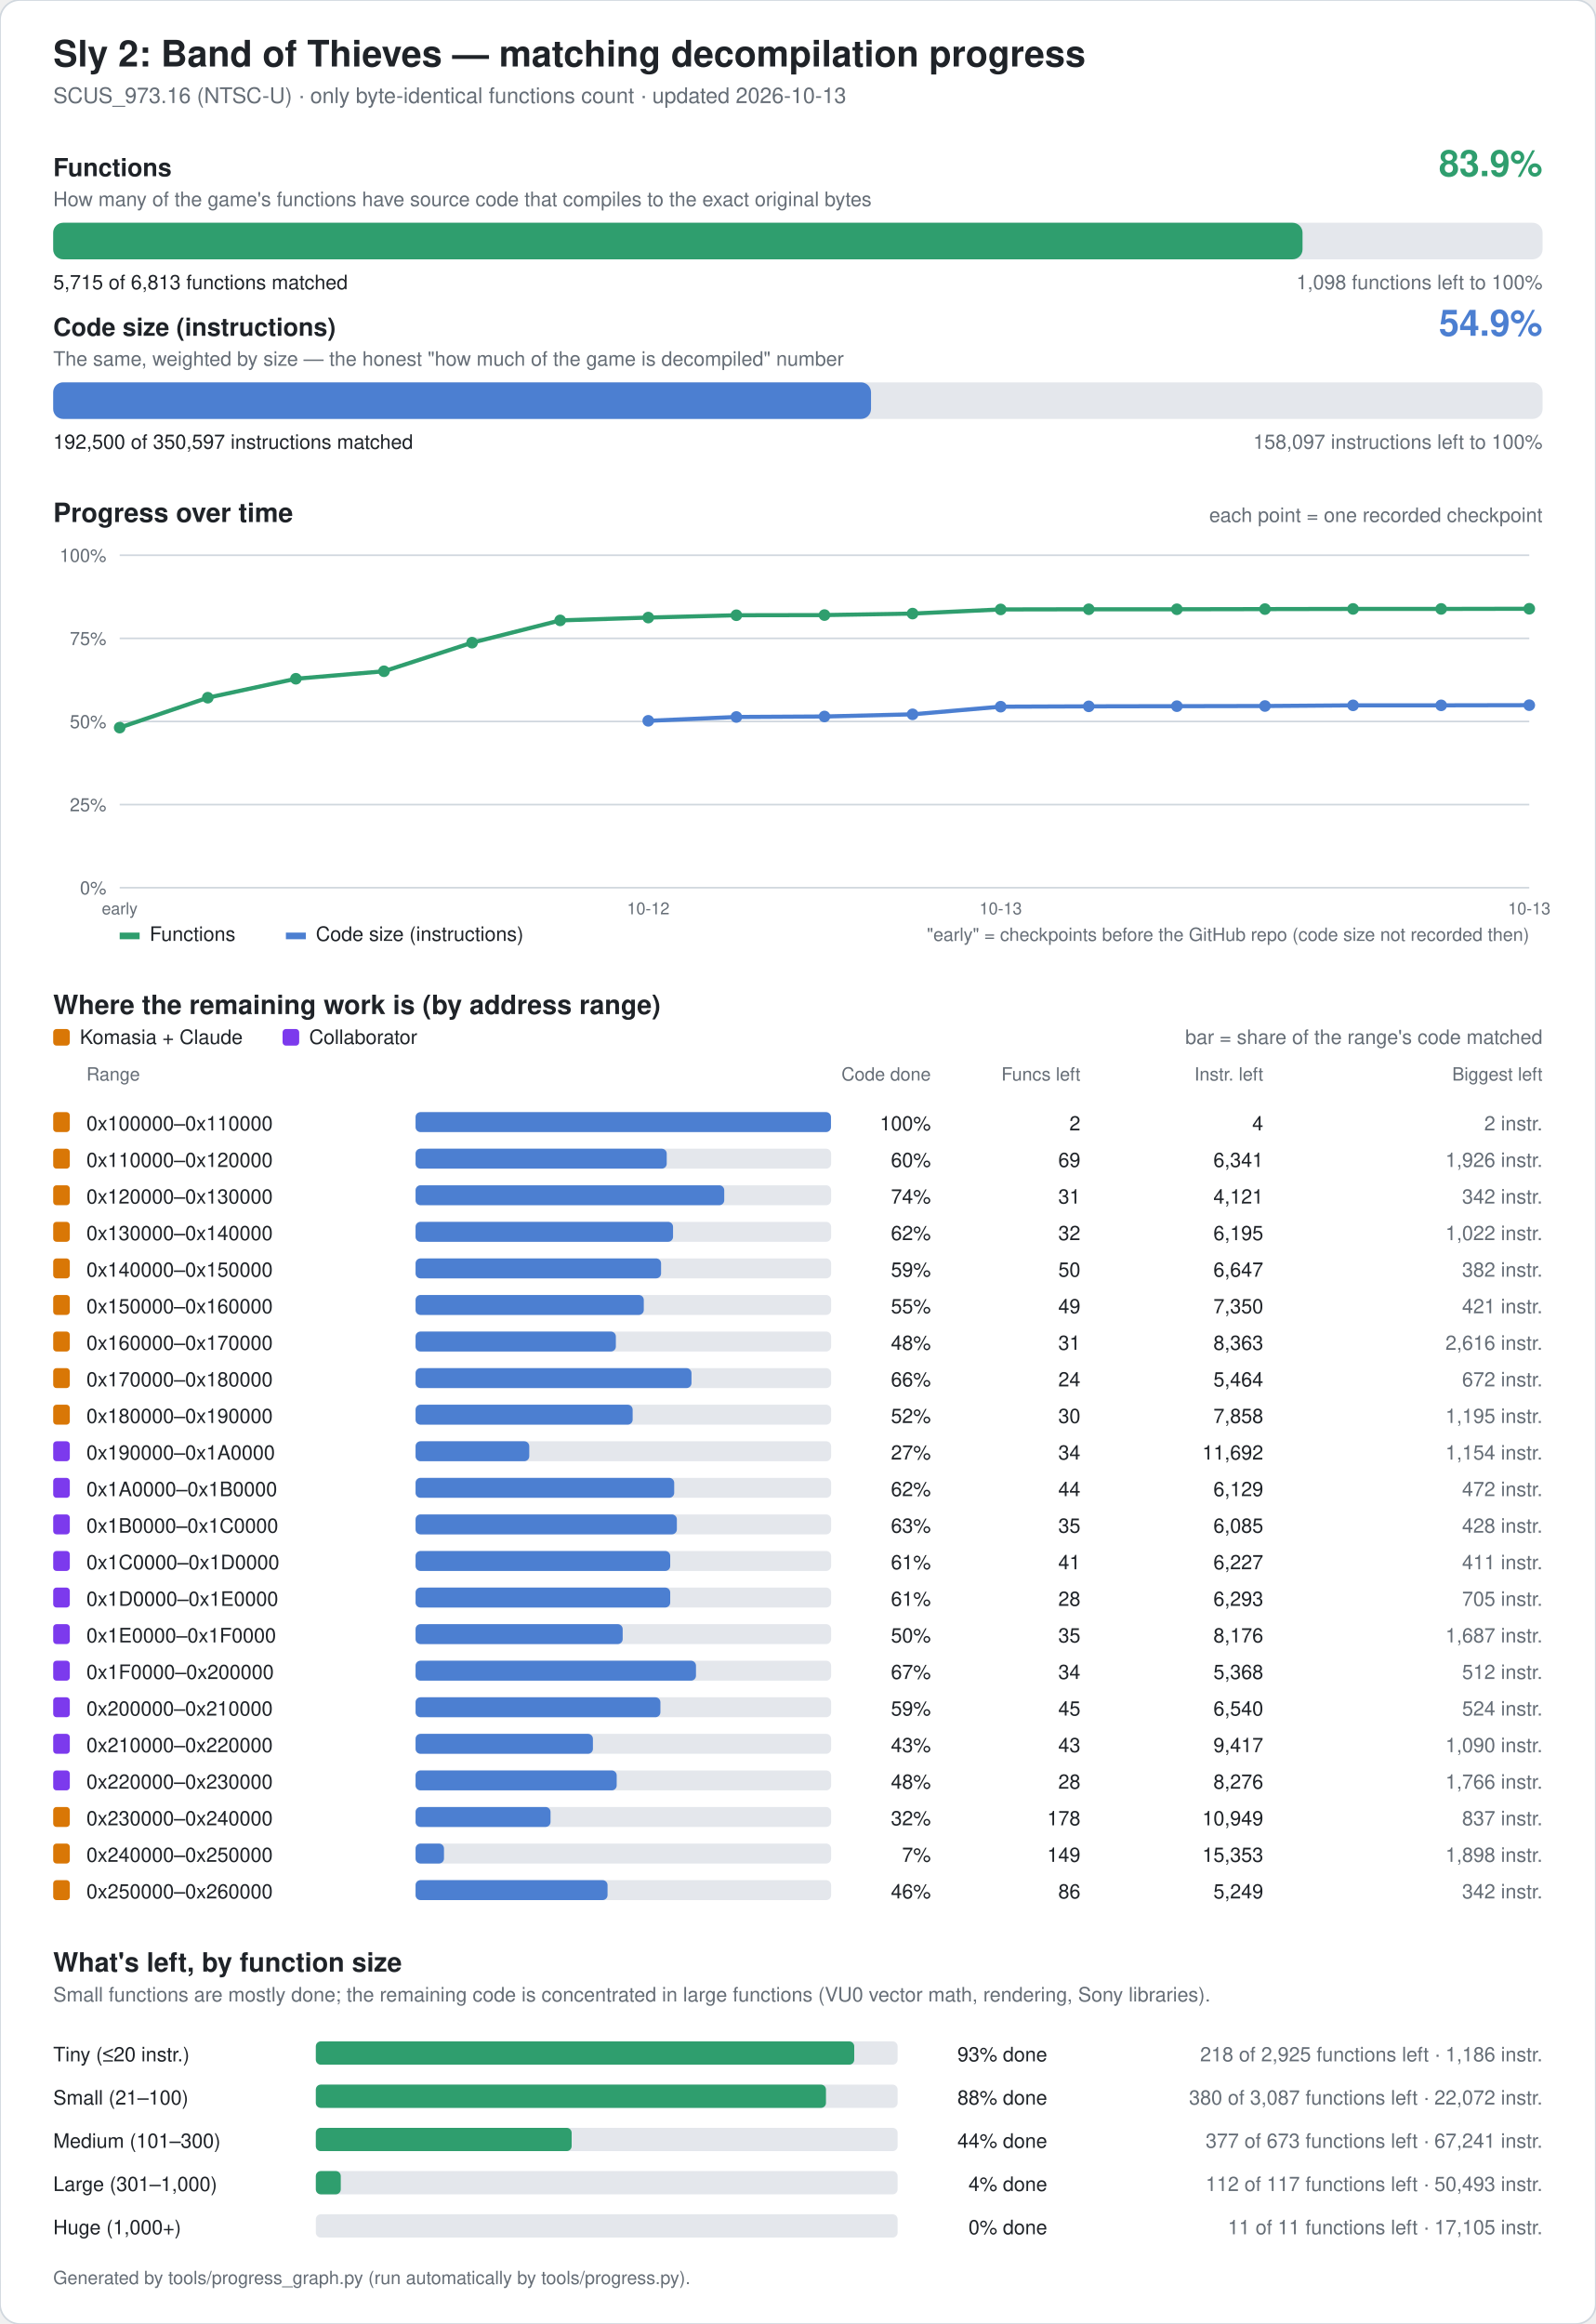
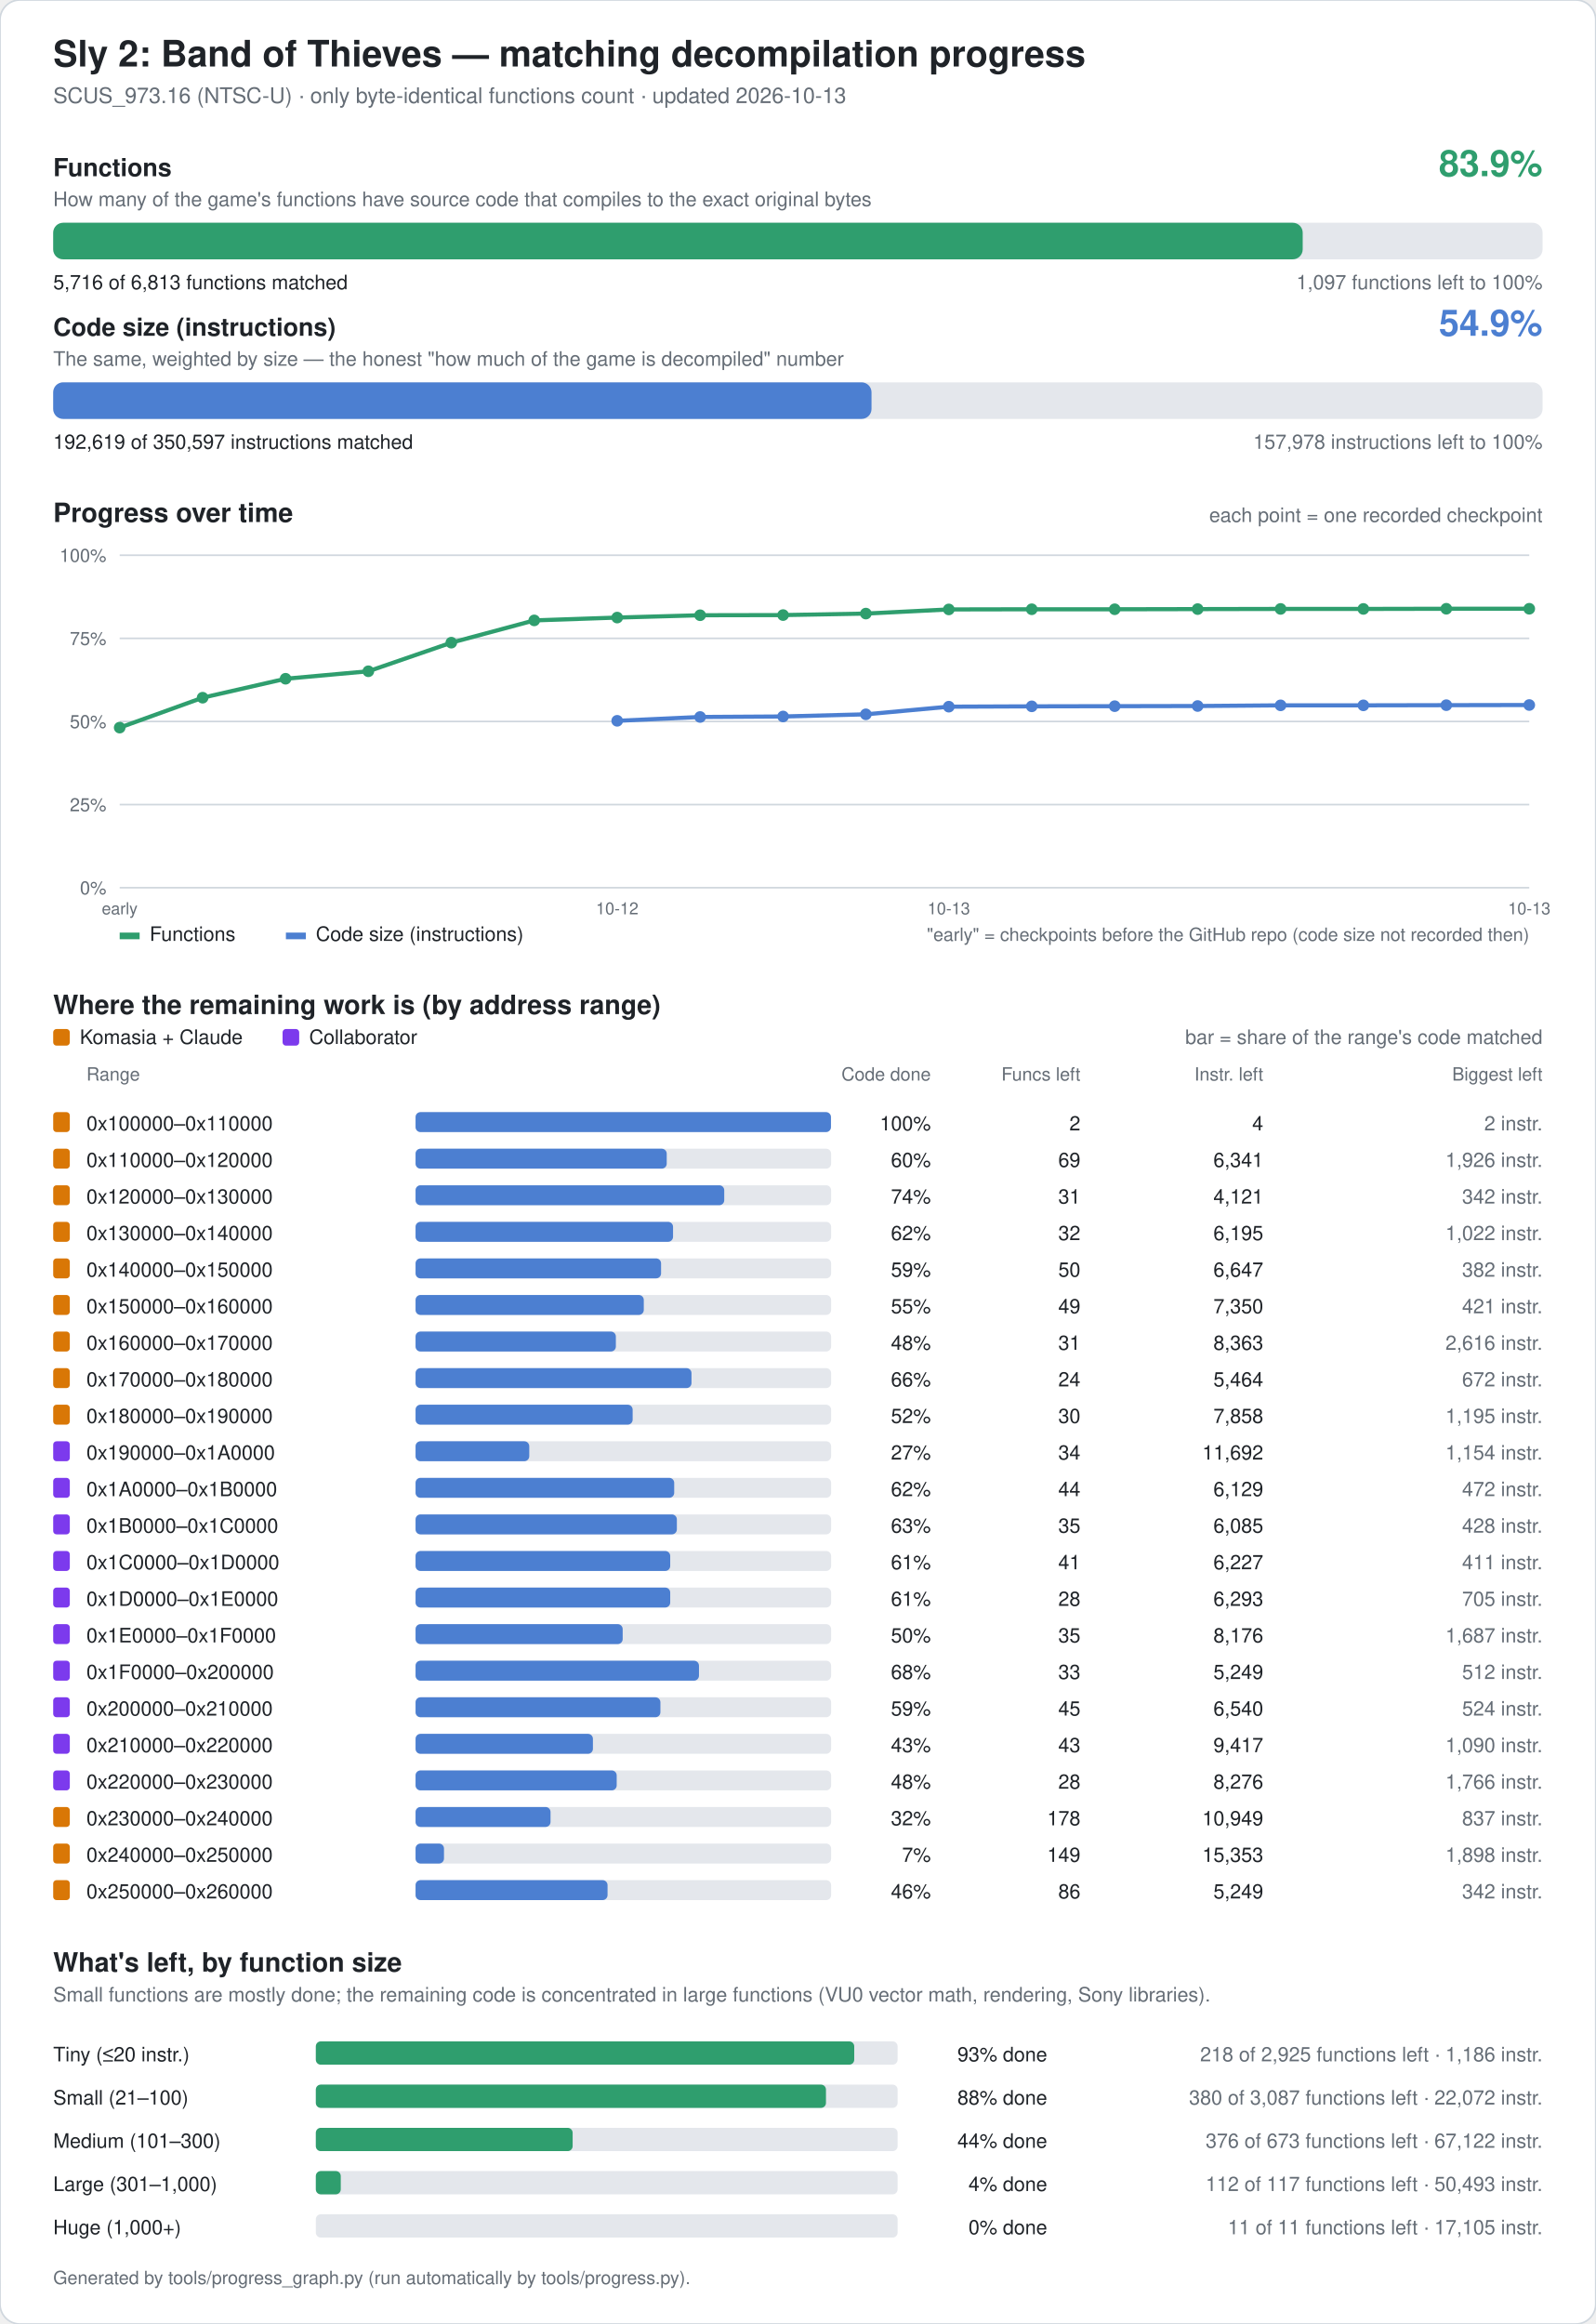
<svg xmlns="http://www.w3.org/2000/svg" width="960" height="1398" viewBox="0 0 960 1398" font-family="-apple-system,BlinkMacSystemFont,Segoe UI,Helvetica,Arial,sans-serif">
  <rect width="960" height="1398" rx="12" fill="#ffffff" stroke="#d0d7de" />
  <text x="32.0" y="40.0" font-size="22" fill="#1f2328" text-anchor="start" font-weight="bold">Sly 2: Band of Thieves — matching decompilation progress</text>
  <text x="32.0" y="62.0" font-size="13" fill="#656d76" text-anchor="start" font-weight="normal">SCUS_973.16 (NTSC-U) · only byte-identical functions count · updated 2026-10-13</text>
  <text x="32.0" y="106.0" font-size="15" fill="#1f2328" text-anchor="start" font-weight="bold">Functions</text>
  <text x="928.0" y="106.0" font-size="22" fill="#2f9e6e" text-anchor="end" font-weight="bold">83.9%</text>
  <text x="32.0" y="124.0" font-size="12" fill="#656d76" text-anchor="start" font-weight="normal">How many of the game's functions have source code that compiles to the exact original bytes</text>
  <rect x="32" y="134" width="896" height="22" rx="6" fill="#e4e7ec" />
-   <rect x="32" y="134" width="751.6" height="22" rx="6" fill="#2f9e6e" />
-   <text x="32.0" y="174.0" font-size="12" fill="#1f2328" text-anchor="start" font-weight="normal">5,715 of 6,813 functions matched</text>
-   <text x="928.0" y="174.0" font-size="12" fill="#656d76" text-anchor="end" font-weight="normal">1,098 functions left to 100%</text>
+   <rect x="32" y="134" width="751.7" height="22" rx="6" fill="#2f9e6e" />
+   <text x="32.0" y="174.0" font-size="12" fill="#1f2328" text-anchor="start" font-weight="normal">5,716 of 6,813 functions matched</text>
+   <text x="928.0" y="174.0" font-size="12" fill="#656d76" text-anchor="end" font-weight="normal">1,097 functions left to 100%</text>
  <text x="32.0" y="202.0" font-size="15" fill="#1f2328" text-anchor="start" font-weight="bold">Code size (instructions)</text>
  <text x="928.0" y="202.0" font-size="22" fill="#4c7fd1" text-anchor="end" font-weight="bold">54.9%</text>
  <text x="32.0" y="220.0" font-size="12" fill="#656d76" text-anchor="start" font-weight="normal">The same, weighted by size — the honest "how much of the game is decompiled" number</text>
  <rect x="32" y="230" width="896" height="22" rx="6" fill="#e4e7ec" />
-   <rect x="32" y="230" width="492.0" height="22" rx="6" fill="#4c7fd1" />
-   <text x="32.0" y="270.0" font-size="12" fill="#1f2328" text-anchor="start" font-weight="normal">192,500 of 350,597 instructions matched</text>
-   <text x="928.0" y="270.0" font-size="12" fill="#656d76" text-anchor="end" font-weight="normal">158,097 instructions left to 100%</text>
+   <rect x="32" y="230" width="492.3" height="22" rx="6" fill="#4c7fd1" />
+   <text x="32.0" y="270.0" font-size="12" fill="#1f2328" text-anchor="start" font-weight="normal">192,619 of 350,597 instructions matched</text>
+   <text x="928.0" y="270.0" font-size="12" fill="#656d76" text-anchor="end" font-weight="normal">157,978 instructions left to 100%</text>
  <text x="32.0" y="314.0" font-size="16" fill="#1f2328" text-anchor="start" font-weight="bold">Progress over time</text>
  <text x="928.0" y="314.0" font-size="12" fill="#656d76" text-anchor="end" font-weight="normal">each point = one recorded checkpoint</text>
  <line x1="72" y1="534.0" x2="920" y2="534.0" stroke="#d0d7de" stroke-width="1" />
  <text x="64.0" y="538.0" font-size="11" fill="#656d76" text-anchor="end" font-weight="normal">0%</text>
  <line x1="72" y1="484.0" x2="920" y2="484.0" stroke="#d0d7de" stroke-width="1" />
  <text x="64.0" y="488.0" font-size="11" fill="#656d76" text-anchor="end" font-weight="normal">25%</text>
  <line x1="72" y1="434.0" x2="920" y2="434.0" stroke="#d0d7de" stroke-width="1" />
  <text x="64.0" y="438.0" font-size="11" fill="#656d76" text-anchor="end" font-weight="normal">50%</text>
  <line x1="72" y1="384.0" x2="920" y2="384.0" stroke="#d0d7de" stroke-width="1" />
  <text x="64.0" y="388.0" font-size="11" fill="#656d76" text-anchor="end" font-weight="normal">75%</text>
  <line x1="72" y1="334.0" x2="920" y2="334.0" stroke="#d0d7de" stroke-width="1" />
  <text x="64.0" y="338.0" font-size="11" fill="#656d76" text-anchor="end" font-weight="normal">100%</text>
-   <polyline fill="none" stroke="#2f9e6e" stroke-width="2.5" stroke-linejoin="round" points="72.0,437.7 125.0,419.7 178.0,408.3 231.0,403.8 284.0,386.6 337.0,373.2 390.0,371.5 443.0,370.1 496.0,370.0 549.0,369.1 602.0,366.6 655.0,366.5 708.0,366.5 761.0,366.4 814.0,366.3 867.0,366.3 920.0,366.2" />
+   <polyline fill="none" stroke="#2f9e6e" stroke-width="2.5" stroke-linejoin="round" points="72.0,437.7 121.9,419.7 171.8,408.3 221.6,403.8 271.5,386.6 321.4,373.2 371.3,371.5 421.2,370.1 471.1,370.0 520.9,369.1 570.8,366.6 620.7,366.5 670.6,366.5 720.5,366.4 770.4,366.3 820.2,366.3 870.1,366.2 920.0,366.2" />
  <circle cx="72.0" cy="437.7" r="3.5" fill="#2f9e6e" />
-   <circle cx="125.0" cy="419.7" r="3.5" fill="#2f9e6e" />
-   <circle cx="178.0" cy="408.3" r="3.5" fill="#2f9e6e" />
-   <circle cx="231.0" cy="403.8" r="3.5" fill="#2f9e6e" />
-   <circle cx="284.0" cy="386.6" r="3.5" fill="#2f9e6e" />
-   <circle cx="337.0" cy="373.2" r="3.5" fill="#2f9e6e" />
-   <circle cx="390.0" cy="371.5" r="3.5" fill="#2f9e6e" />
-   <circle cx="443.0" cy="370.1" r="3.5" fill="#2f9e6e" />
-   <circle cx="496.0" cy="370.0" r="3.5" fill="#2f9e6e" />
-   <circle cx="549.0" cy="369.1" r="3.5" fill="#2f9e6e" />
-   <circle cx="602.0" cy="366.6" r="3.5" fill="#2f9e6e" />
-   <circle cx="655.0" cy="366.5" r="3.5" fill="#2f9e6e" />
-   <circle cx="708.0" cy="366.5" r="3.5" fill="#2f9e6e" />
-   <circle cx="761.0" cy="366.4" r="3.5" fill="#2f9e6e" />
-   <circle cx="814.0" cy="366.3" r="3.5" fill="#2f9e6e" />
-   <circle cx="867.0" cy="366.3" r="3.5" fill="#2f9e6e" />
+   <circle cx="121.9" cy="419.7" r="3.5" fill="#2f9e6e" />
+   <circle cx="171.8" cy="408.3" r="3.5" fill="#2f9e6e" />
+   <circle cx="221.6" cy="403.8" r="3.5" fill="#2f9e6e" />
+   <circle cx="271.5" cy="386.6" r="3.5" fill="#2f9e6e" />
+   <circle cx="321.4" cy="373.2" r="3.5" fill="#2f9e6e" />
+   <circle cx="371.3" cy="371.5" r="3.5" fill="#2f9e6e" />
+   <circle cx="421.2" cy="370.1" r="3.5" fill="#2f9e6e" />
+   <circle cx="471.1" cy="370.0" r="3.5" fill="#2f9e6e" />
+   <circle cx="520.9" cy="369.1" r="3.5" fill="#2f9e6e" />
+   <circle cx="570.8" cy="366.6" r="3.5" fill="#2f9e6e" />
+   <circle cx="620.7" cy="366.5" r="3.5" fill="#2f9e6e" />
+   <circle cx="670.6" cy="366.5" r="3.5" fill="#2f9e6e" />
+   <circle cx="720.5" cy="366.4" r="3.5" fill="#2f9e6e" />
+   <circle cx="770.4" cy="366.3" r="3.5" fill="#2f9e6e" />
+   <circle cx="820.2" cy="366.3" r="3.5" fill="#2f9e6e" />
+   <circle cx="870.1" cy="366.2" r="3.5" fill="#2f9e6e" />
  <circle cx="920.0" cy="366.2" r="3.5" fill="#2f9e6e" />
-   <polyline fill="none" stroke="#4c7fd1" stroke-width="2.5" stroke-linejoin="round" points="390.0,433.6 443.0,431.3 496.0,431.0 549.0,429.7 602.0,425.1 655.0,424.9 708.0,424.8 761.0,424.7 814.0,424.3 867.0,424.3 920.0,424.2" />
-   <circle cx="390.0" cy="433.6" r="3.5" fill="#4c7fd1" />
-   <circle cx="443.0" cy="431.3" r="3.5" fill="#4c7fd1" />
-   <circle cx="496.0" cy="431.0" r="3.5" fill="#4c7fd1" />
-   <circle cx="549.0" cy="429.7" r="3.5" fill="#4c7fd1" />
-   <circle cx="602.0" cy="425.1" r="3.5" fill="#4c7fd1" />
-   <circle cx="655.0" cy="424.9" r="3.5" fill="#4c7fd1" />
-   <circle cx="708.0" cy="424.8" r="3.5" fill="#4c7fd1" />
-   <circle cx="761.0" cy="424.7" r="3.5" fill="#4c7fd1" />
-   <circle cx="814.0" cy="424.3" r="3.5" fill="#4c7fd1" />
-   <circle cx="867.0" cy="424.3" r="3.5" fill="#4c7fd1" />
-   <circle cx="920.0" cy="424.2" r="3.5" fill="#4c7fd1" />
+   <polyline fill="none" stroke="#4c7fd1" stroke-width="2.5" stroke-linejoin="round" points="371.3,433.6 421.2,431.3 471.1,431.0 520.9,429.7 570.8,425.1 620.7,424.9 670.6,424.8 720.5,424.7 770.4,424.3 820.2,424.3 870.1,424.2 920.0,424.1" />
+   <circle cx="371.3" cy="433.6" r="3.5" fill="#4c7fd1" />
+   <circle cx="421.2" cy="431.3" r="3.5" fill="#4c7fd1" />
+   <circle cx="471.1" cy="431.0" r="3.5" fill="#4c7fd1" />
+   <circle cx="520.9" cy="429.7" r="3.5" fill="#4c7fd1" />
+   <circle cx="570.8" cy="425.1" r="3.5" fill="#4c7fd1" />
+   <circle cx="620.7" cy="424.9" r="3.5" fill="#4c7fd1" />
+   <circle cx="670.6" cy="424.8" r="3.5" fill="#4c7fd1" />
+   <circle cx="720.5" cy="424.7" r="3.5" fill="#4c7fd1" />
+   <circle cx="770.4" cy="424.3" r="3.5" fill="#4c7fd1" />
+   <circle cx="820.2" cy="424.3" r="3.5" fill="#4c7fd1" />
+   <circle cx="870.1" cy="424.2" r="3.5" fill="#4c7fd1" />
+   <circle cx="920.0" cy="424.1" r="3.5" fill="#4c7fd1" />
  <text x="72.0" y="550.0" font-size="10" fill="#656d76" text-anchor="middle" font-weight="normal">early</text>
-   <text x="390.0" y="550.0" font-size="10" fill="#656d76" text-anchor="middle" font-weight="normal">10-12</text>
-   <text x="602.0" y="550.0" font-size="10" fill="#656d76" text-anchor="middle" font-weight="normal">10-13</text>
+   <text x="371.3" y="550.0" font-size="10" fill="#656d76" text-anchor="middle" font-weight="normal">10-12</text>
+   <text x="570.8" y="550.0" font-size="10" fill="#656d76" text-anchor="middle" font-weight="normal">10-13</text>
  <text x="920.0" y="550.0" font-size="10" fill="#656d76" text-anchor="middle" font-weight="normal">10-13</text>
  <rect x="72" y="561" width="12" height="4" fill="#2f9e6e" />
  <text x="90.0" y="566.0" font-size="12" fill="#1f2328" text-anchor="start" font-weight="normal">Functions</text>
  <rect x="172" y="561" width="12" height="4" fill="#4c7fd1" />
  <text x="190.0" y="566.0" font-size="12" fill="#1f2328" text-anchor="start" font-weight="normal">Code size (instructions)</text>
  <text x="920.0" y="566.0" font-size="11" fill="#656d76" text-anchor="end" font-weight="normal">"early" = checkpoints before the GitHub repo (code size not recorded then)</text>
  <text x="32.0" y="610.0" font-size="16" fill="#1f2328" text-anchor="start" font-weight="bold">Where the remaining work is (by address range)</text>
  <rect x="32" y="619" width="10" height="10" rx="2" fill="#d97706" />
  <text x="48.0" y="628.0" font-size="12" fill="#1f2328" text-anchor="start" font-weight="normal">Komasia + Claude</text>
  <rect x="170" y="619" width="10" height="10" rx="2" fill="#7c3aed" />
  <text x="186.0" y="628.0" font-size="12" fill="#1f2328" text-anchor="start" font-weight="normal">Collaborator</text>
  <text x="928.0" y="628.0" font-size="12" fill="#656d76" text-anchor="end" font-weight="normal">bar = share of the range's code matched</text>
  <text x="52.0" y="650.0" font-size="11" fill="#656d76" text-anchor="start" font-weight="normal">Range</text>
  <text x="560.0" y="650.0" font-size="11" fill="#656d76" text-anchor="end" font-weight="normal">Code done</text>
  <text x="650.0" y="650.0" font-size="11" fill="#656d76" text-anchor="end" font-weight="normal">Funcs left</text>
  <text x="760.0" y="650.0" font-size="11" fill="#656d76" text-anchor="end" font-weight="normal">Instr. left</text>
  <text x="928.0" y="650.0" font-size="11" fill="#656d76" text-anchor="end" font-weight="normal">Biggest left</text>
  <rect x="32" y="669" width="10" height="12" rx="2" fill="#d97706" />
  <text x="52.0" y="680.0" font-size="12" fill="#1f2328" text-anchor="start" font-weight="normal">0x100000–0x110000</text>
  <rect x="250" y="669" width="250" height="12" rx="3" fill="#e4e7ec" />
  <rect x="250" y="669" width="249.9" height="12" rx="3" fill="#4c7fd1" />
  <text x="560.0" y="680.0" font-size="12" fill="#1f2328" text-anchor="end" font-weight="normal">100%</text>
  <text x="650.0" y="680.0" font-size="12" fill="#1f2328" text-anchor="end" font-weight="normal">2</text>
  <text x="760.0" y="680.0" font-size="12" fill="#1f2328" text-anchor="end" font-weight="normal">4</text>
  <text x="928.0" y="680.0" font-size="12" fill="#656d76" text-anchor="end" font-weight="normal">2 instr.</text>
  <rect x="32" y="691" width="10" height="12" rx="2" fill="#d97706" />
  <text x="52.0" y="702.0" font-size="12" fill="#1f2328" text-anchor="start" font-weight="normal">0x110000–0x120000</text>
  <rect x="250" y="691" width="250" height="12" rx="3" fill="#e4e7ec" />
  <rect x="250" y="691" width="151.1" height="12" rx="3" fill="#4c7fd1" />
  <text x="560.0" y="702.0" font-size="12" fill="#1f2328" text-anchor="end" font-weight="normal">60%</text>
  <text x="650.0" y="702.0" font-size="12" fill="#1f2328" text-anchor="end" font-weight="normal">69</text>
  <text x="760.0" y="702.0" font-size="12" fill="#1f2328" text-anchor="end" font-weight="normal">6,341</text>
  <text x="928.0" y="702.0" font-size="12" fill="#656d76" text-anchor="end" font-weight="normal">1,926 instr.</text>
  <rect x="32" y="713" width="10" height="12" rx="2" fill="#d97706" />
  <text x="52.0" y="724.0" font-size="12" fill="#1f2328" text-anchor="start" font-weight="normal">0x120000–0x130000</text>
  <rect x="250" y="713" width="250" height="12" rx="3" fill="#e4e7ec" />
  <rect x="250" y="713" width="185.7" height="12" rx="3" fill="#4c7fd1" />
  <text x="560.0" y="724.0" font-size="12" fill="#1f2328" text-anchor="end" font-weight="normal">74%</text>
  <text x="650.0" y="724.0" font-size="12" fill="#1f2328" text-anchor="end" font-weight="normal">31</text>
  <text x="760.0" y="724.0" font-size="12" fill="#1f2328" text-anchor="end" font-weight="normal">4,121</text>
  <text x="928.0" y="724.0" font-size="12" fill="#656d76" text-anchor="end" font-weight="normal">342 instr.</text>
  <rect x="32" y="735" width="10" height="12" rx="2" fill="#d97706" />
  <text x="52.0" y="746.0" font-size="12" fill="#1f2328" text-anchor="start" font-weight="normal">0x130000–0x140000</text>
  <rect x="250" y="735" width="250" height="12" rx="3" fill="#e4e7ec" />
  <rect x="250" y="735" width="154.9" height="12" rx="3" fill="#4c7fd1" />
  <text x="560.0" y="746.0" font-size="12" fill="#1f2328" text-anchor="end" font-weight="normal">62%</text>
  <text x="650.0" y="746.0" font-size="12" fill="#1f2328" text-anchor="end" font-weight="normal">32</text>
  <text x="760.0" y="746.0" font-size="12" fill="#1f2328" text-anchor="end" font-weight="normal">6,195</text>
  <text x="928.0" y="746.0" font-size="12" fill="#656d76" text-anchor="end" font-weight="normal">1,022 instr.</text>
  <rect x="32" y="757" width="10" height="12" rx="2" fill="#d97706" />
  <text x="52.0" y="768.0" font-size="12" fill="#1f2328" text-anchor="start" font-weight="normal">0x140000–0x150000</text>
  <rect x="250" y="757" width="250" height="12" rx="3" fill="#e4e7ec" />
  <rect x="250" y="757" width="147.7" height="12" rx="3" fill="#4c7fd1" />
  <text x="560.0" y="768.0" font-size="12" fill="#1f2328" text-anchor="end" font-weight="normal">59%</text>
  <text x="650.0" y="768.0" font-size="12" fill="#1f2328" text-anchor="end" font-weight="normal">50</text>
  <text x="760.0" y="768.0" font-size="12" fill="#1f2328" text-anchor="end" font-weight="normal">6,647</text>
  <text x="928.0" y="768.0" font-size="12" fill="#656d76" text-anchor="end" font-weight="normal">382 instr.</text>
  <rect x="32" y="779" width="10" height="12" rx="2" fill="#d97706" />
  <text x="52.0" y="790.0" font-size="12" fill="#1f2328" text-anchor="start" font-weight="normal">0x150000–0x160000</text>
  <rect x="250" y="779" width="250" height="12" rx="3" fill="#e4e7ec" />
  <rect x="250" y="779" width="137.3" height="12" rx="3" fill="#4c7fd1" />
  <text x="560.0" y="790.0" font-size="12" fill="#1f2328" text-anchor="end" font-weight="normal">55%</text>
  <text x="650.0" y="790.0" font-size="12" fill="#1f2328" text-anchor="end" font-weight="normal">49</text>
  <text x="760.0" y="790.0" font-size="12" fill="#1f2328" text-anchor="end" font-weight="normal">7,350</text>
  <text x="928.0" y="790.0" font-size="12" fill="#656d76" text-anchor="end" font-weight="normal">421 instr.</text>
  <rect x="32" y="801" width="10" height="12" rx="2" fill="#d97706" />
  <text x="52.0" y="812.0" font-size="12" fill="#1f2328" text-anchor="start" font-weight="normal">0x160000–0x170000</text>
  <rect x="250" y="801" width="250" height="12" rx="3" fill="#e4e7ec" />
  <rect x="250" y="801" width="120.5" height="12" rx="3" fill="#4c7fd1" />
  <text x="560.0" y="812.0" font-size="12" fill="#1f2328" text-anchor="end" font-weight="normal">48%</text>
  <text x="650.0" y="812.0" font-size="12" fill="#1f2328" text-anchor="end" font-weight="normal">31</text>
  <text x="760.0" y="812.0" font-size="12" fill="#1f2328" text-anchor="end" font-weight="normal">8,363</text>
  <text x="928.0" y="812.0" font-size="12" fill="#656d76" text-anchor="end" font-weight="normal">2,616 instr.</text>
  <rect x="32" y="823" width="10" height="12" rx="2" fill="#d97706" />
  <text x="52.0" y="834.0" font-size="12" fill="#1f2328" text-anchor="start" font-weight="normal">0x170000–0x180000</text>
  <rect x="250" y="823" width="250" height="12" rx="3" fill="#e4e7ec" />
  <rect x="250" y="823" width="166.0" height="12" rx="3" fill="#4c7fd1" />
  <text x="560.0" y="834.0" font-size="12" fill="#1f2328" text-anchor="end" font-weight="normal">66%</text>
  <text x="650.0" y="834.0" font-size="12" fill="#1f2328" text-anchor="end" font-weight="normal">24</text>
  <text x="760.0" y="834.0" font-size="12" fill="#1f2328" text-anchor="end" font-weight="normal">5,464</text>
  <text x="928.0" y="834.0" font-size="12" fill="#656d76" text-anchor="end" font-weight="normal">672 instr.</text>
  <rect x="32" y="845" width="10" height="12" rx="2" fill="#d97706" />
  <text x="52.0" y="856.0" font-size="12" fill="#1f2328" text-anchor="start" font-weight="normal">0x180000–0x190000</text>
  <rect x="250" y="845" width="250" height="12" rx="3" fill="#e4e7ec" />
  <rect x="250" y="845" width="130.6" height="12" rx="3" fill="#4c7fd1" />
  <text x="560.0" y="856.0" font-size="12" fill="#1f2328" text-anchor="end" font-weight="normal">52%</text>
  <text x="650.0" y="856.0" font-size="12" fill="#1f2328" text-anchor="end" font-weight="normal">30</text>
  <text x="760.0" y="856.0" font-size="12" fill="#1f2328" text-anchor="end" font-weight="normal">7,858</text>
  <text x="928.0" y="856.0" font-size="12" fill="#656d76" text-anchor="end" font-weight="normal">1,195 instr.</text>
  <rect x="32" y="867" width="10" height="12" rx="2" fill="#7c3aed" />
  <text x="52.0" y="878.0" font-size="12" fill="#1f2328" text-anchor="start" font-weight="normal">0x190000–0x1A0000</text>
  <rect x="250" y="867" width="250" height="12" rx="3" fill="#e4e7ec" />
  <rect x="250" y="867" width="68.4" height="12" rx="3" fill="#4c7fd1" />
  <text x="560.0" y="878.0" font-size="12" fill="#1f2328" text-anchor="end" font-weight="normal">27%</text>
  <text x="650.0" y="878.0" font-size="12" fill="#1f2328" text-anchor="end" font-weight="normal">34</text>
  <text x="760.0" y="878.0" font-size="12" fill="#1f2328" text-anchor="end" font-weight="normal">11,692</text>
  <text x="928.0" y="878.0" font-size="12" fill="#656d76" text-anchor="end" font-weight="normal">1,154 instr.</text>
  <rect x="32" y="889" width="10" height="12" rx="2" fill="#7c3aed" />
  <text x="52.0" y="900.0" font-size="12" fill="#1f2328" text-anchor="start" font-weight="normal">0x1A0000–0x1B0000</text>
  <rect x="250" y="889" width="250" height="12" rx="3" fill="#e4e7ec" />
  <rect x="250" y="889" width="155.6" height="12" rx="3" fill="#4c7fd1" />
  <text x="560.0" y="900.0" font-size="12" fill="#1f2328" text-anchor="end" font-weight="normal">62%</text>
  <text x="650.0" y="900.0" font-size="12" fill="#1f2328" text-anchor="end" font-weight="normal">44</text>
  <text x="760.0" y="900.0" font-size="12" fill="#1f2328" text-anchor="end" font-weight="normal">6,129</text>
  <text x="928.0" y="900.0" font-size="12" fill="#656d76" text-anchor="end" font-weight="normal">472 instr.</text>
  <rect x="32" y="911" width="10" height="12" rx="2" fill="#7c3aed" />
  <text x="52.0" y="922.0" font-size="12" fill="#1f2328" text-anchor="start" font-weight="normal">0x1B0000–0x1C0000</text>
  <rect x="250" y="911" width="250" height="12" rx="3" fill="#e4e7ec" />
  <rect x="250" y="911" width="157.2" height="12" rx="3" fill="#4c7fd1" />
  <text x="560.0" y="922.0" font-size="12" fill="#1f2328" text-anchor="end" font-weight="normal">63%</text>
  <text x="650.0" y="922.0" font-size="12" fill="#1f2328" text-anchor="end" font-weight="normal">35</text>
  <text x="760.0" y="922.0" font-size="12" fill="#1f2328" text-anchor="end" font-weight="normal">6,085</text>
  <text x="928.0" y="922.0" font-size="12" fill="#656d76" text-anchor="end" font-weight="normal">428 instr.</text>
  <rect x="32" y="933" width="10" height="12" rx="2" fill="#7c3aed" />
  <text x="52.0" y="944.0" font-size="12" fill="#1f2328" text-anchor="start" font-weight="normal">0x1C0000–0x1D0000</text>
  <rect x="250" y="933" width="250" height="12" rx="3" fill="#e4e7ec" />
  <rect x="250" y="933" width="153.2" height="12" rx="3" fill="#4c7fd1" />
  <text x="560.0" y="944.0" font-size="12" fill="#1f2328" text-anchor="end" font-weight="normal">61%</text>
  <text x="650.0" y="944.0" font-size="12" fill="#1f2328" text-anchor="end" font-weight="normal">41</text>
  <text x="760.0" y="944.0" font-size="12" fill="#1f2328" text-anchor="end" font-weight="normal">6,227</text>
  <text x="928.0" y="944.0" font-size="12" fill="#656d76" text-anchor="end" font-weight="normal">411 instr.</text>
  <rect x="32" y="955" width="10" height="12" rx="2" fill="#7c3aed" />
  <text x="52.0" y="966.0" font-size="12" fill="#1f2328" text-anchor="start" font-weight="normal">0x1D0000–0x1E0000</text>
  <rect x="250" y="955" width="250" height="12" rx="3" fill="#e4e7ec" />
  <rect x="250" y="955" width="153.2" height="12" rx="3" fill="#4c7fd1" />
  <text x="560.0" y="966.0" font-size="12" fill="#1f2328" text-anchor="end" font-weight="normal">61%</text>
  <text x="650.0" y="966.0" font-size="12" fill="#1f2328" text-anchor="end" font-weight="normal">28</text>
  <text x="760.0" y="966.0" font-size="12" fill="#1f2328" text-anchor="end" font-weight="normal">6,293</text>
  <text x="928.0" y="966.0" font-size="12" fill="#656d76" text-anchor="end" font-weight="normal">705 instr.</text>
  <rect x="32" y="977" width="10" height="12" rx="2" fill="#7c3aed" />
  <text x="52.0" y="988.0" font-size="12" fill="#1f2328" text-anchor="start" font-weight="normal">0x1E0000–0x1F0000</text>
  <rect x="250" y="977" width="250" height="12" rx="3" fill="#e4e7ec" />
  <rect x="250" y="977" width="124.6" height="12" rx="3" fill="#4c7fd1" />
  <text x="560.0" y="988.0" font-size="12" fill="#1f2328" text-anchor="end" font-weight="normal">50%</text>
  <text x="650.0" y="988.0" font-size="12" fill="#1f2328" text-anchor="end" font-weight="normal">35</text>
  <text x="760.0" y="988.0" font-size="12" fill="#1f2328" text-anchor="end" font-weight="normal">8,176</text>
  <text x="928.0" y="988.0" font-size="12" fill="#656d76" text-anchor="end" font-weight="normal">1,687 instr.</text>
  <rect x="32" y="999" width="10" height="12" rx="2" fill="#7c3aed" />
  <text x="52.0" y="1010.0" font-size="12" fill="#1f2328" text-anchor="start" font-weight="normal">0x1F0000–0x200000</text>
  <rect x="250" y="999" width="250" height="12" rx="3" fill="#e4e7ec" />
-   <rect x="250" y="999" width="168.7" height="12" rx="3" fill="#4c7fd1" />
-   <text x="560.0" y="1010.0" font-size="12" fill="#1f2328" text-anchor="end" font-weight="normal">67%</text>
-   <text x="650.0" y="1010.0" font-size="12" fill="#1f2328" text-anchor="end" font-weight="normal">34</text>
-   <text x="760.0" y="1010.0" font-size="12" fill="#1f2328" text-anchor="end" font-weight="normal">5,368</text>
+   <rect x="250" y="999" width="170.5" height="12" rx="3" fill="#4c7fd1" />
+   <text x="560.0" y="1010.0" font-size="12" fill="#1f2328" text-anchor="end" font-weight="normal">68%</text>
+   <text x="650.0" y="1010.0" font-size="12" fill="#1f2328" text-anchor="end" font-weight="normal">33</text>
+   <text x="760.0" y="1010.0" font-size="12" fill="#1f2328" text-anchor="end" font-weight="normal">5,249</text>
  <text x="928.0" y="1010.0" font-size="12" fill="#656d76" text-anchor="end" font-weight="normal">512 instr.</text>
  <rect x="32" y="1021" width="10" height="12" rx="2" fill="#7c3aed" />
  <text x="52.0" y="1032.0" font-size="12" fill="#1f2328" text-anchor="start" font-weight="normal">0x200000–0x210000</text>
  <rect x="250" y="1021" width="250" height="12" rx="3" fill="#e4e7ec" />
  <rect x="250" y="1021" width="147.3" height="12" rx="3" fill="#4c7fd1" />
  <text x="560.0" y="1032.0" font-size="12" fill="#1f2328" text-anchor="end" font-weight="normal">59%</text>
  <text x="650.0" y="1032.0" font-size="12" fill="#1f2328" text-anchor="end" font-weight="normal">45</text>
  <text x="760.0" y="1032.0" font-size="12" fill="#1f2328" text-anchor="end" font-weight="normal">6,540</text>
  <text x="928.0" y="1032.0" font-size="12" fill="#656d76" text-anchor="end" font-weight="normal">524 instr.</text>
  <rect x="32" y="1043" width="10" height="12" rx="2" fill="#7c3aed" />
  <text x="52.0" y="1054.0" font-size="12" fill="#1f2328" text-anchor="start" font-weight="normal">0x210000–0x220000</text>
  <rect x="250" y="1043" width="250" height="12" rx="3" fill="#e4e7ec" />
  <rect x="250" y="1043" width="106.7" height="12" rx="3" fill="#4c7fd1" />
  <text x="560.0" y="1054.0" font-size="12" fill="#1f2328" text-anchor="end" font-weight="normal">43%</text>
  <text x="650.0" y="1054.0" font-size="12" fill="#1f2328" text-anchor="end" font-weight="normal">43</text>
  <text x="760.0" y="1054.0" font-size="12" fill="#1f2328" text-anchor="end" font-weight="normal">9,417</text>
  <text x="928.0" y="1054.0" font-size="12" fill="#656d76" text-anchor="end" font-weight="normal">1,090 instr.</text>
  <rect x="32" y="1065" width="10" height="12" rx="2" fill="#7c3aed" />
  <text x="52.0" y="1076.0" font-size="12" fill="#1f2328" text-anchor="start" font-weight="normal">0x220000–0x230000</text>
  <rect x="250" y="1065" width="250" height="12" rx="3" fill="#e4e7ec" />
  <rect x="250" y="1065" width="121.0" height="12" rx="3" fill="#4c7fd1" />
  <text x="560.0" y="1076.0" font-size="12" fill="#1f2328" text-anchor="end" font-weight="normal">48%</text>
  <text x="650.0" y="1076.0" font-size="12" fill="#1f2328" text-anchor="end" font-weight="normal">28</text>
  <text x="760.0" y="1076.0" font-size="12" fill="#1f2328" text-anchor="end" font-weight="normal">8,276</text>
  <text x="928.0" y="1076.0" font-size="12" fill="#656d76" text-anchor="end" font-weight="normal">1,766 instr.</text>
  <rect x="32" y="1087" width="10" height="12" rx="2" fill="#d97706" />
  <text x="52.0" y="1098.0" font-size="12" fill="#1f2328" text-anchor="start" font-weight="normal">0x230000–0x240000</text>
  <rect x="250" y="1087" width="250" height="12" rx="3" fill="#e4e7ec" />
  <rect x="250" y="1087" width="81.2" height="12" rx="3" fill="#4c7fd1" />
  <text x="560.0" y="1098.0" font-size="12" fill="#1f2328" text-anchor="end" font-weight="normal">32%</text>
  <text x="650.0" y="1098.0" font-size="12" fill="#1f2328" text-anchor="end" font-weight="normal">178</text>
  <text x="760.0" y="1098.0" font-size="12" fill="#1f2328" text-anchor="end" font-weight="normal">10,949</text>
  <text x="928.0" y="1098.0" font-size="12" fill="#656d76" text-anchor="end" font-weight="normal">837 instr.</text>
  <rect x="32" y="1109" width="10" height="12" rx="2" fill="#d97706" />
  <text x="52.0" y="1120.0" font-size="12" fill="#1f2328" text-anchor="start" font-weight="normal">0x240000–0x250000</text>
  <rect x="250" y="1109" width="250" height="12" rx="3" fill="#e4e7ec" />
  <rect x="250" y="1109" width="17.1" height="12" rx="3" fill="#4c7fd1" />
  <text x="560.0" y="1120.0" font-size="12" fill="#1f2328" text-anchor="end" font-weight="normal">7%</text>
  <text x="650.0" y="1120.0" font-size="12" fill="#1f2328" text-anchor="end" font-weight="normal">149</text>
  <text x="760.0" y="1120.0" font-size="12" fill="#1f2328" text-anchor="end" font-weight="normal">15,353</text>
  <text x="928.0" y="1120.0" font-size="12" fill="#656d76" text-anchor="end" font-weight="normal">1,898 instr.</text>
  <rect x="32" y="1131" width="10" height="12" rx="2" fill="#d97706" />
  <text x="52.0" y="1142.0" font-size="12" fill="#1f2328" text-anchor="start" font-weight="normal">0x250000–0x260000</text>
  <rect x="250" y="1131" width="250" height="12" rx="3" fill="#e4e7ec" />
  <rect x="250" y="1131" width="115.5" height="12" rx="3" fill="#4c7fd1" />
  <text x="560.0" y="1142.0" font-size="12" fill="#1f2328" text-anchor="end" font-weight="normal">46%</text>
  <text x="650.0" y="1142.0" font-size="12" fill="#1f2328" text-anchor="end" font-weight="normal">86</text>
  <text x="760.0" y="1142.0" font-size="12" fill="#1f2328" text-anchor="end" font-weight="normal">5,249</text>
  <text x="928.0" y="1142.0" font-size="12" fill="#656d76" text-anchor="end" font-weight="normal">342 instr.</text>
  <text x="32.0" y="1186.0" font-size="16" fill="#1f2328" text-anchor="start" font-weight="bold">What's left, by function size</text>
  <text x="32.0" y="1204.0" font-size="12" fill="#656d76" text-anchor="start" font-weight="normal">Small functions are mostly done; the remaining code is concentrated in large functions (VU0 vector math, rendering, Sony libraries).</text>
  <text x="32.0" y="1240.0" font-size="12" fill="#1f2328" text-anchor="start" font-weight="normal">Tiny (≤20 instr.)</text>
  <rect x="190" y="1228" width="350" height="14" rx="3" fill="#e4e7ec" />
  <rect x="190" y="1228" width="323.9" height="14" rx="3" fill="#2f9e6e" />
  <text x="630.0" y="1240.0" font-size="12" fill="#1f2328" text-anchor="end" font-weight="normal">93% done</text>
  <text x="928.0" y="1240.0" font-size="12" fill="#656d76" text-anchor="end" font-weight="normal">218 of 2,925 functions left · 1,186 instr.</text>
  <text x="32.0" y="1266.0" font-size="12" fill="#1f2328" text-anchor="start" font-weight="normal">Small (21–100)</text>
  <rect x="190" y="1254" width="350" height="14" rx="3" fill="#e4e7ec" />
  <rect x="190" y="1254" width="306.9" height="14" rx="3" fill="#2f9e6e" />
  <text x="630.0" y="1266.0" font-size="12" fill="#1f2328" text-anchor="end" font-weight="normal">88% done</text>
  <text x="928.0" y="1266.0" font-size="12" fill="#656d76" text-anchor="end" font-weight="normal">380 of 3,087 functions left · 22,072 instr.</text>
  <text x="32.0" y="1292.0" font-size="12" fill="#1f2328" text-anchor="start" font-weight="normal">Medium (101–300)</text>
  <rect x="190" y="1280" width="350" height="14" rx="3" fill="#e4e7ec" />
-   <rect x="190" y="1280" width="153.9" height="14" rx="3" fill="#2f9e6e" />
+   <rect x="190" y="1280" width="154.5" height="14" rx="3" fill="#2f9e6e" />
  <text x="630.0" y="1292.0" font-size="12" fill="#1f2328" text-anchor="end" font-weight="normal">44% done</text>
-   <text x="928.0" y="1292.0" font-size="12" fill="#656d76" text-anchor="end" font-weight="normal">377 of 673 functions left · 67,241 instr.</text>
+   <text x="928.0" y="1292.0" font-size="12" fill="#656d76" text-anchor="end" font-weight="normal">376 of 673 functions left · 67,122 instr.</text>
  <text x="32.0" y="1318.0" font-size="12" fill="#1f2328" text-anchor="start" font-weight="normal">Large (301–1,000)</text>
  <rect x="190" y="1306" width="350" height="14" rx="3" fill="#e4e7ec" />
  <rect x="190" y="1306" width="15.0" height="14" rx="3" fill="#2f9e6e" />
  <text x="630.0" y="1318.0" font-size="12" fill="#1f2328" text-anchor="end" font-weight="normal">4% done</text>
  <text x="928.0" y="1318.0" font-size="12" fill="#656d76" text-anchor="end" font-weight="normal">112 of 117 functions left · 50,493 instr.</text>
  <text x="32.0" y="1344.0" font-size="12" fill="#1f2328" text-anchor="start" font-weight="normal">Huge (1,000+)</text>
  <rect x="190" y="1332" width="350" height="14" rx="3" fill="#e4e7ec" />
  <rect x="190" y="1332" width="0.0" height="14" rx="3" fill="#2f9e6e" />
  <text x="630.0" y="1344.0" font-size="12" fill="#1f2328" text-anchor="end" font-weight="normal">0% done</text>
  <text x="928.0" y="1344.0" font-size="12" fill="#656d76" text-anchor="end" font-weight="normal">11 of 11 functions left · 17,105 instr.</text>
  <text x="32.0" y="1374.0" font-size="11" fill="#656d76" text-anchor="start" font-weight="normal">Generated by tools/progress_graph.py (run automatically by tools/progress.py).</text>
</svg>
